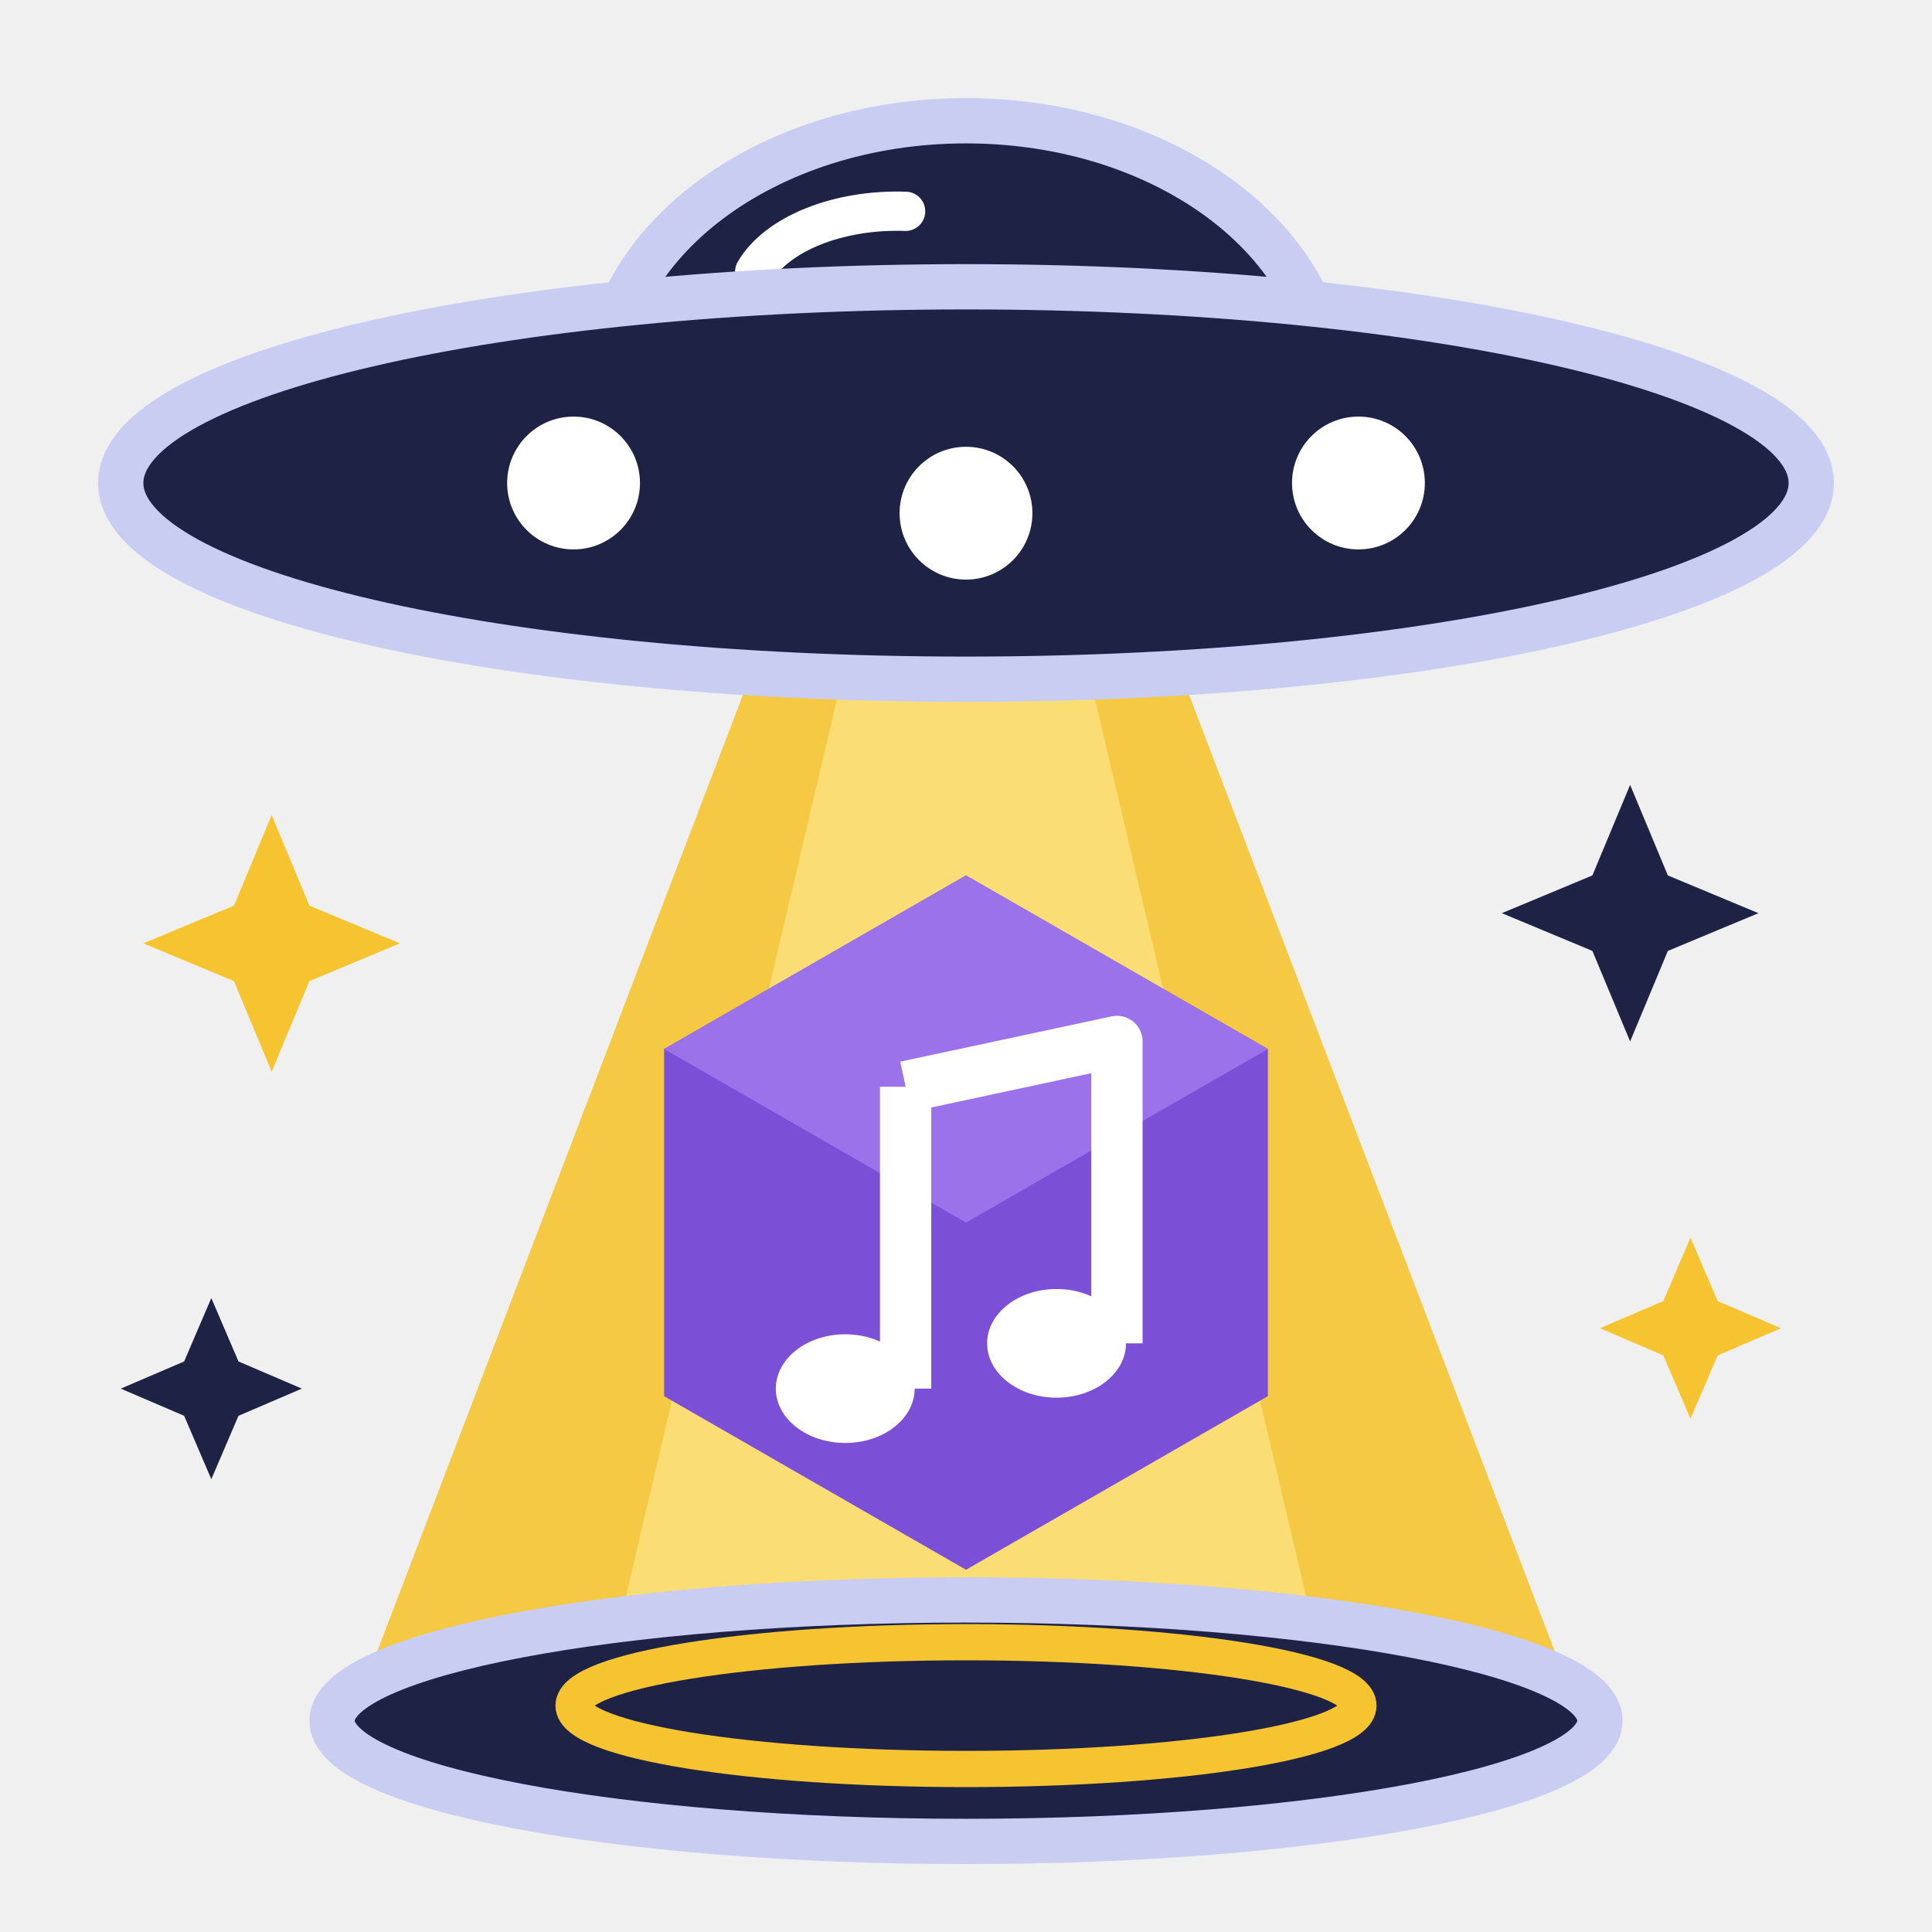
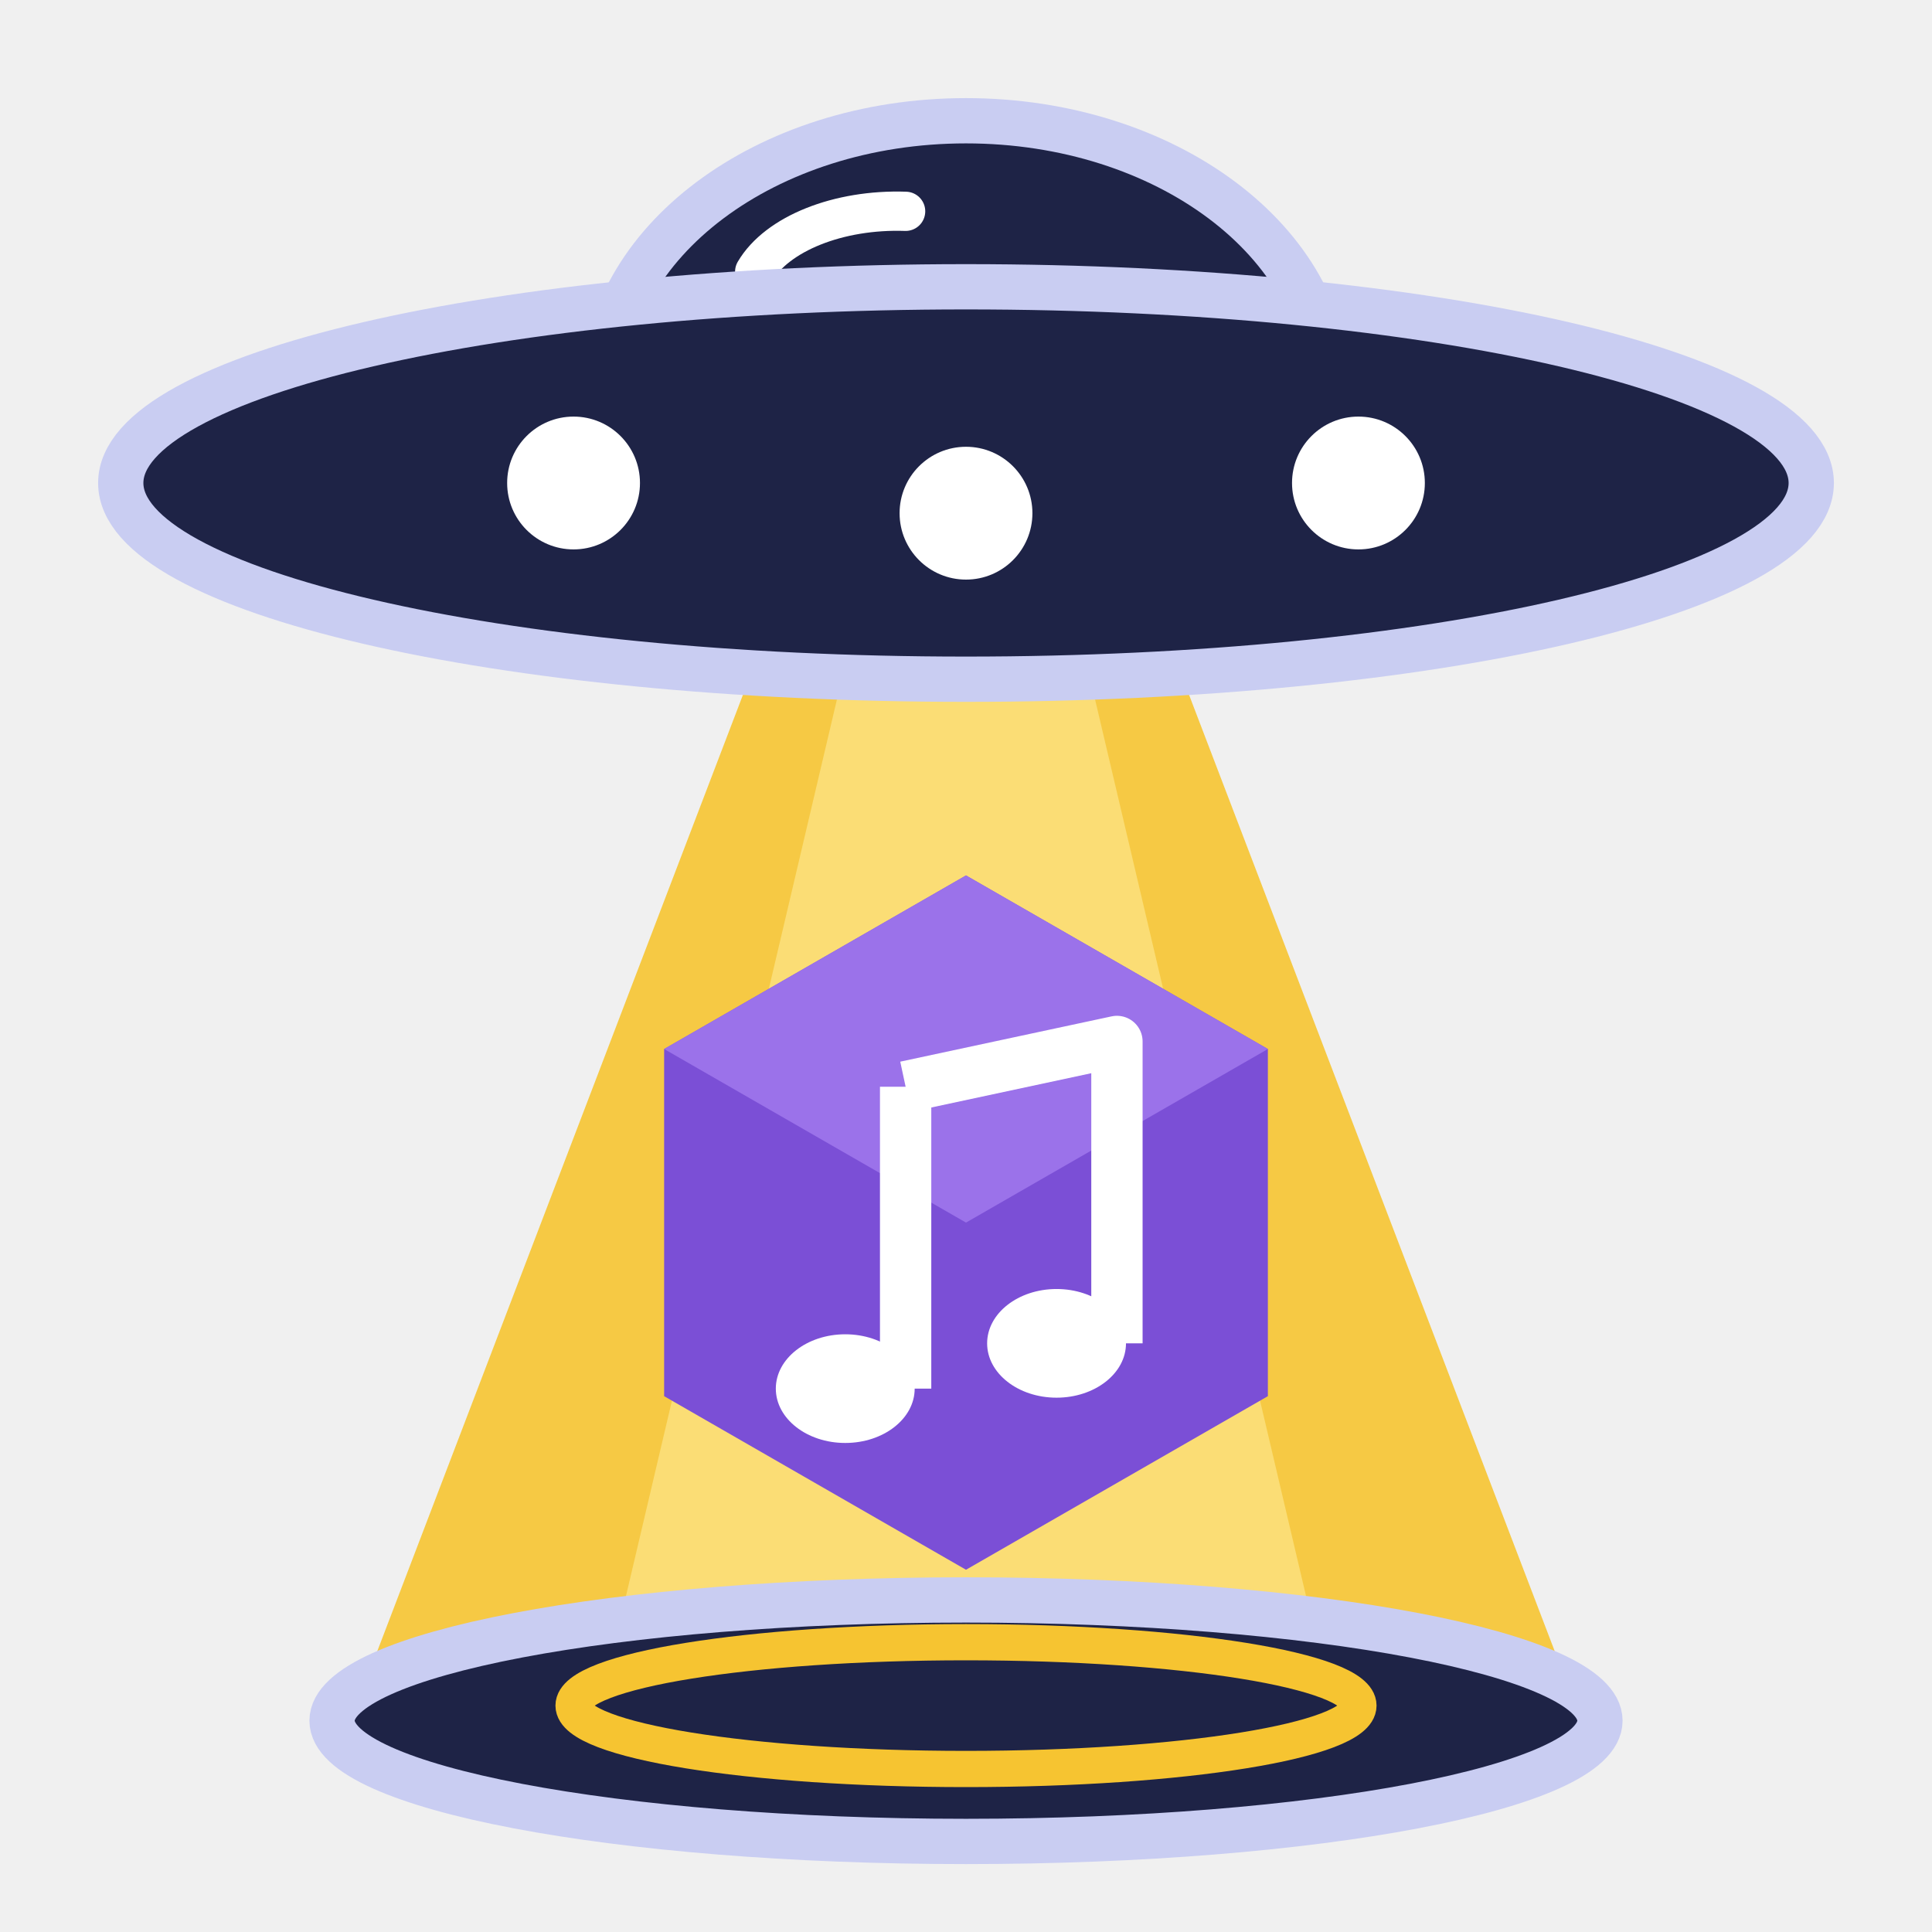
<svg xmlns="http://www.w3.org/2000/svg" viewBox="0 0 128 128" width="128" height="128">
  <path d="M50 44 L78 44 L104 112 L24 112 Z" fill="#f6c431" opacity="0.9" />
  <path d="M56 44 L72 44 L88 112 L40 112 Z" fill="#fde68a" opacity="0.7" />
  <ellipse cx="64" cy="114" rx="42" ry="8" fill="#1e2346" stroke="#c9cdf2" stroke-width="3" />
  <ellipse cx="64" cy="113" rx="26" ry="4.2" fill="none" stroke="#f6c431" stroke-width="2.4" />
  <path d="M40 26 A24 18 0 0 1 88 26 Z" fill="#1e2346" stroke="#c9cdf2" stroke-width="3" />
  <path d="M50 18 A10 6 0 0 1 60 14" fill="none" stroke="#fff" stroke-width="2.6" stroke-linecap="round" />
  <ellipse cx="64" cy="32" rx="56" ry="13" fill="#1e2346" stroke="#c9cdf2" stroke-width="3" />
  <circle cx="38" cy="32" r="4.4" fill="#fff" />
  <circle cx="64" cy="34" r="4.4" fill="#fff" />
  <circle cx="90" cy="32" r="4.4" fill="#fff" />
  <path d="M64 58 L84 69.5 L84 92.5 L64 104 L44 92.5 L44 69.5 Z" fill="#7b4fd6" />
  <path d="M64 58 L84 69.5 L64 81 L44 69.5 Z" fill="#9b72ea" />
  <path d="M60 72 L74 69 L74 89" fill="none" stroke="#fff" stroke-width="3.4" stroke-linejoin="round" />
  <path d="M60 72 L60 92" fill="none" stroke="#fff" stroke-width="3.4" />
  <ellipse cx="56" cy="92" rx="4.6" ry="3.6" fill="#fff" />
  <ellipse cx="70" cy="89" rx="4.6" ry="3.6" fill="#fff" />
-   <path d="M18 54 l2.5 6 6 2.5 -6 2.5 -2.5 6 -2.5 -6 -6 -2.5 6 -2.5 Z" fill="#f6c431" />
-   <path d="M108 52 l2.5 6 6 2.5 -6 2.5 -2.5 6 -2.5 -6 -6 -2.5 6 -2.5 Z" fill="#1e2346" />
-   <path d="M112 82 l1.8 4.2 4.2 1.8 -4.2 1.8 -1.8 4.2 -1.8 -4.2 -4.2 -1.8 4.2 -1.8 Z" fill="#f6c431" />
-   <path d="M14 86 l1.8 4.2 4.2 1.8 -4.2 1.8 -1.8 4.2 -1.8 -4.2 -4.2 -1.8 4.2 -1.8 Z" fill="#1e2346" />
</svg>
